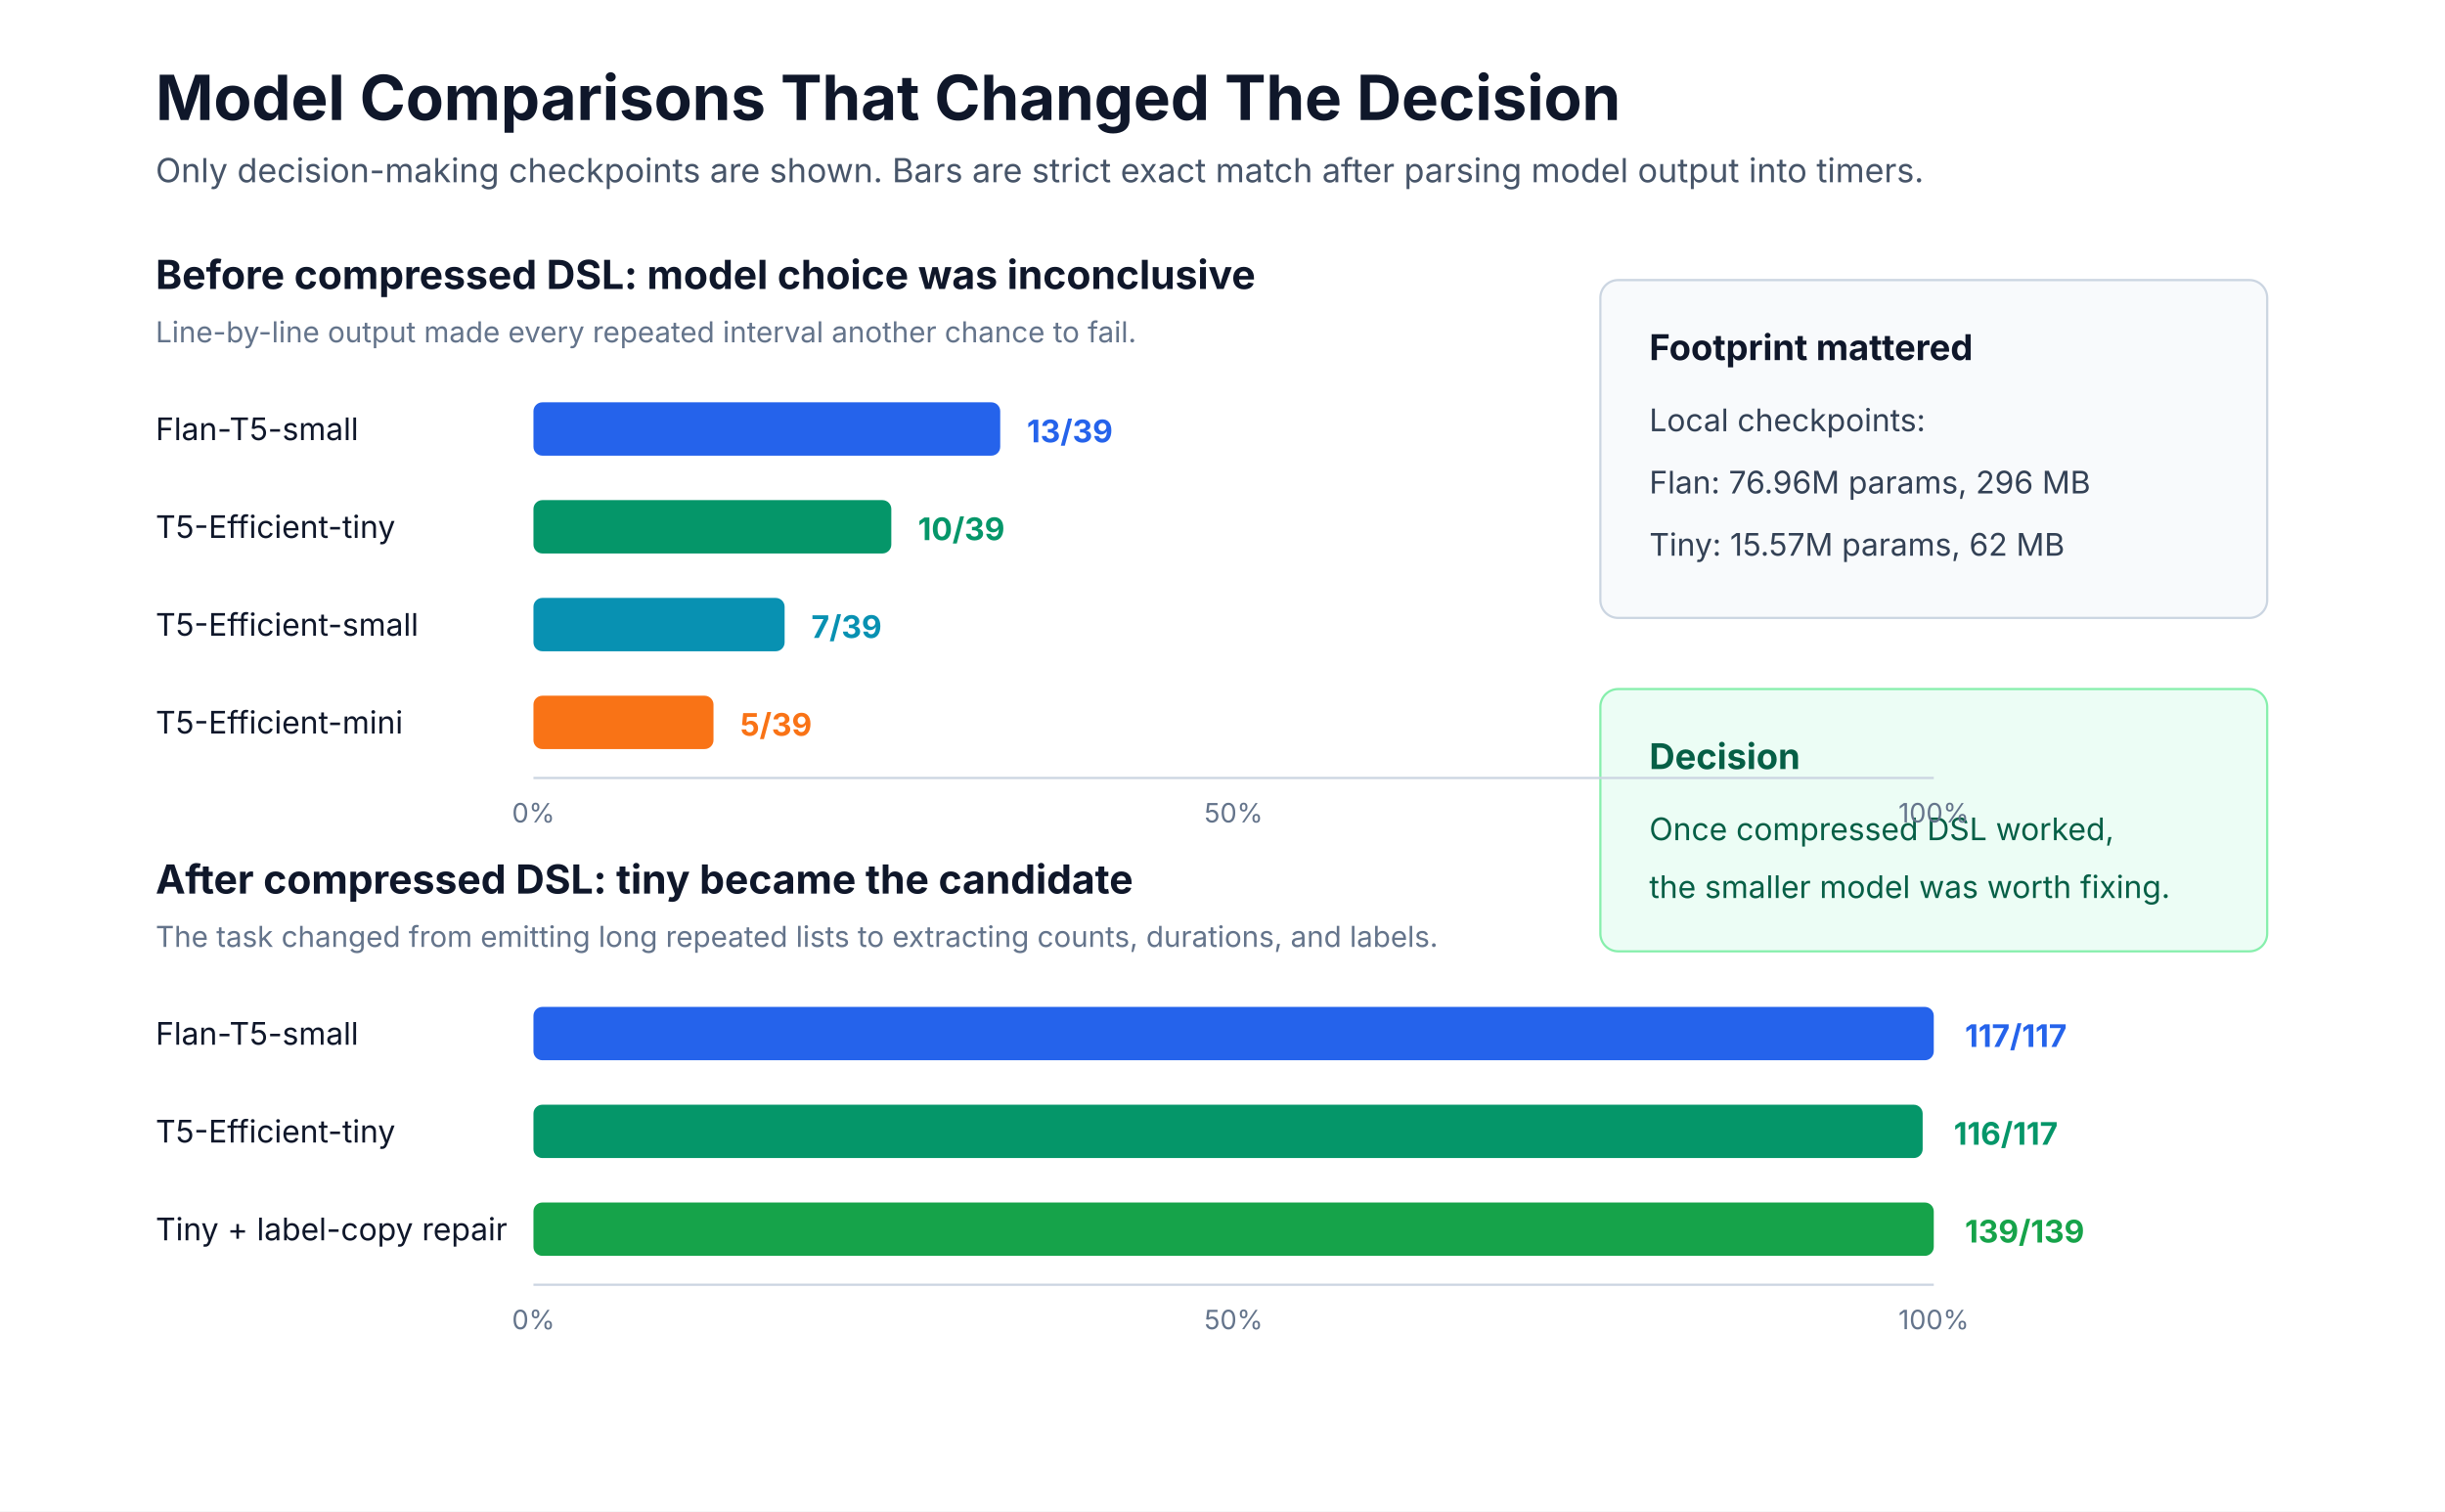
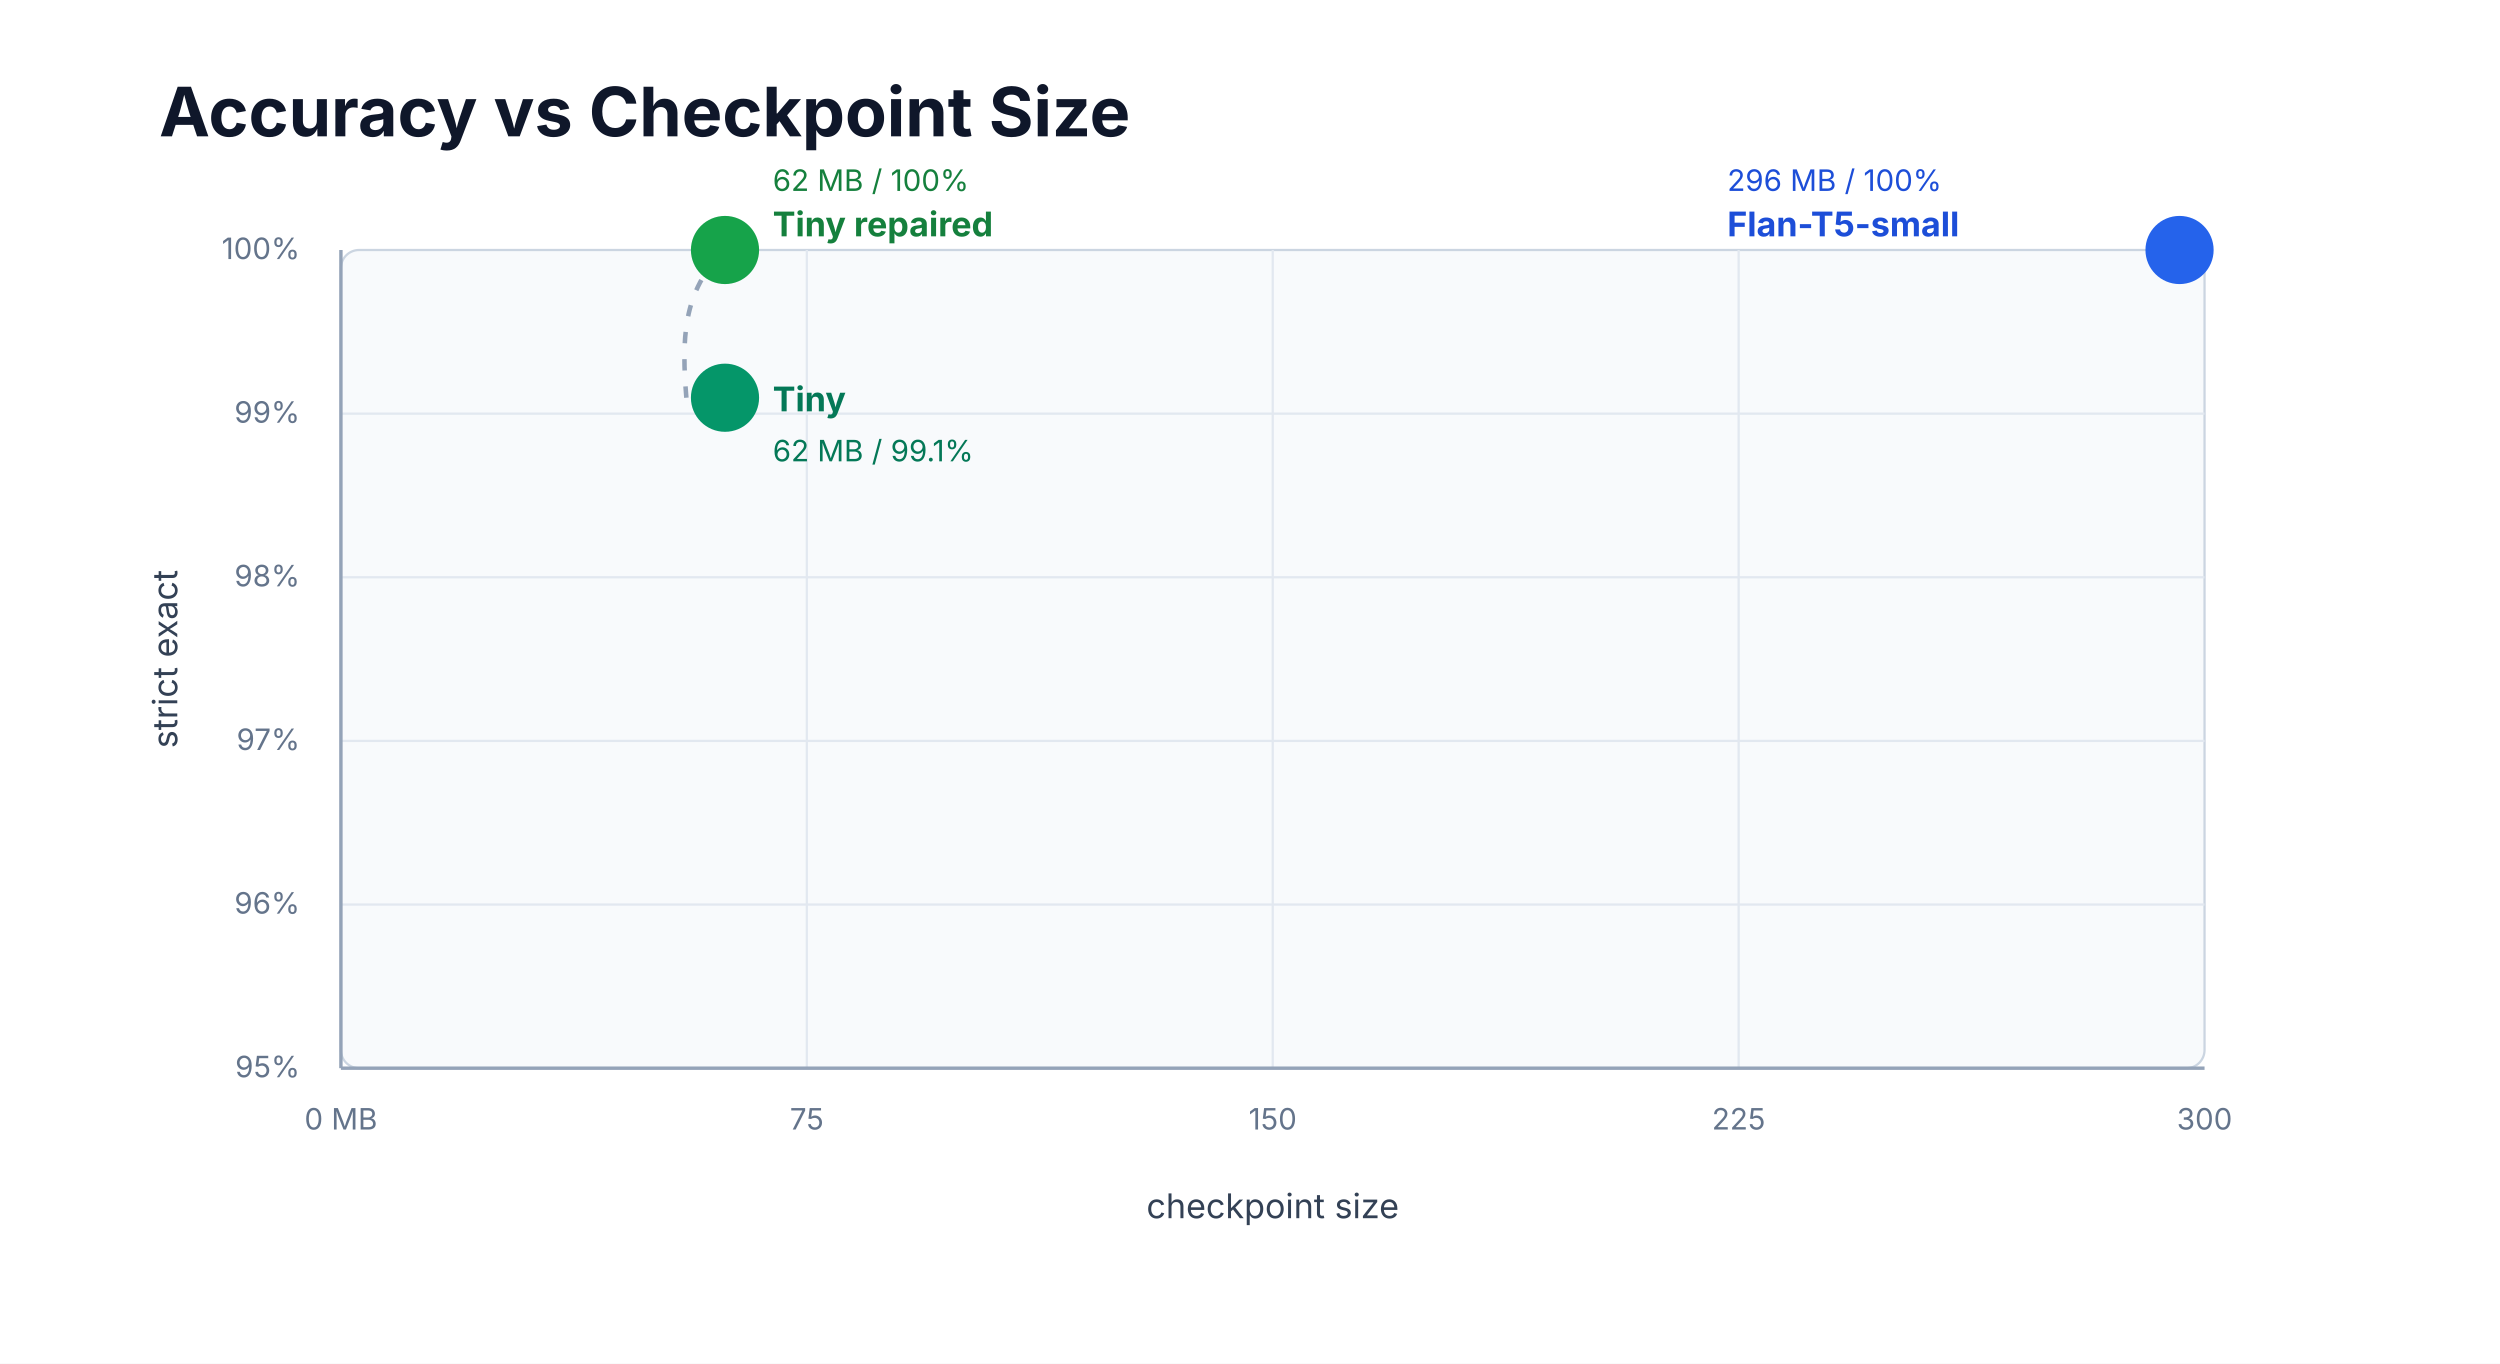
- <svg xmlns="http://www.w3.org/2000/svg" width="1100" height="680" viewBox="0 0 1100 680" role="img" aria-labelledby="title desc">
-   <rect width="1100" height="680" fill="#ffffff" />
-   <text x="70" y="54" font-family="Inter, Arial, sans-serif" font-size="28" font-weight="700" fill="#0f172a">Model Comparisons That Changed The Decision</text>
-   <text x="70" y="82" font-family="Inter, Arial, sans-serif" font-size="15" fill="#475569">Only decision-making checkpoints are shown. Bars are strict exact match after parsing model output into timers.</text>
-   <g font-family="Inter, Arial, sans-serif">
-     <text x="70" y="130" font-size="18" font-weight="700" fill="#0f172a">Before compressed DSL: model choice was inconclusive</text>
-     <text x="70" y="154" font-size="13" fill="#64748b">Line-by-line output made every repeated interval another chance to fail.</text>
-     <g font-size="14" fill="#0f172a">
-       <text x="70" y="198">Flan-T5-small</text>
-       <rect x="240" y="181" width="210" height="24" rx="4" fill="#2563eb" />
-       <text x="462" y="199" fill="#2563eb" font-weight="700">13/39</text>
-       <text x="70" y="242">T5-Efficient-tiny</text>
-       <rect x="240" y="225" width="161" height="24" rx="4" fill="#059669" />
-       <text x="413" y="243" fill="#059669" font-weight="700">10/39</text>
-       <text x="70" y="286">T5-Efficient-small</text>
-       <rect x="240" y="269" width="113" height="24" rx="4" fill="#0891b2" />
-       <text x="365" y="287" fill="#0891b2" font-weight="700">7/39</text>
-       <text x="70" y="330">T5-Efficient-mini</text>
-       <rect x="240" y="313" width="81" height="24" rx="4" fill="#f97316" />
-       <text x="333" y="331" fill="#f97316" font-weight="700">5/39</text>
-     </g>
+ <svg xmlns="http://www.w3.org/2000/svg" width="1100" height="600" viewBox="0 0 1100 600" role="img" aria-labelledby="title desc">
+   <rect width="1100" height="600" fill="#ffffff" />
+   <text x="70" y="60" font-family="Inter, Arial, sans-serif" font-size="30" font-weight="700" fill="#0f172a">Accuracy vs Checkpoint Size</text>
+   <rect x="150" y="110" width="820" height="360" rx="8" fill="#f8fafc" stroke="#cbd5e1" />
+   <g stroke-width="1">
+     <line x1="150" y1="398" x2="970" y2="398" stroke="#e2e8f0" />
+     <line x1="150" y1="326" x2="970" y2="326" stroke="#e2e8f0" />
+     <line x1="150" y1="254" x2="970" y2="254" stroke="#e2e8f0" />
+     <line x1="150" y1="182" x2="970" y2="182" stroke="#e2e8f0" />
+     <line x1="355" y1="110" x2="355" y2="470" stroke="#e2e8f0" />
+     <line x1="560" y1="110" x2="560" y2="470" stroke="#e2e8f0" />
+     <line x1="765" y1="110" x2="765" y2="470" stroke="#e2e8f0" />
+   </g>
+   <g font-family="Inter, Arial, sans-serif" font-size="13" fill="#64748b">
+     <line x1="150" y1="470" x2="970" y2="470" stroke="#94a3b8" stroke-width="1.5" />
+     <line x1="150" y1="110" x2="150" y2="470" stroke="#94a3b8" stroke-width="1.5" />
+     <text x="150" y="497" text-anchor="middle">0 MB</text>
+     <text x="355" y="497" text-anchor="middle">75</text>
+     <text x="560" y="497" text-anchor="middle">150</text>
+     <text x="765" y="497" text-anchor="middle">225</text>
+     <text x="970" y="497" text-anchor="middle">300</text>
+     <text x="560" y="536" text-anchor="middle" font-size="15" fill="#334155">checkpoint size</text>
+     <text x="132" y="474" text-anchor="end">95%</text>
+     <text x="132" y="402" text-anchor="end">96%</text>
+     <text x="132" y="330" text-anchor="end">97%</text>
+     <text x="132" y="258" text-anchor="end">98%</text>
+     <text x="132" y="186" text-anchor="end">99%</text>
+     <text x="132" y="114" text-anchor="end">100%</text>
+     <text x="78" y="290" text-anchor="middle" font-size="15" fill="#334155" transform="rotate(-90 78 290)">strict exact</text>
  </g>
  <g font-family="Inter, Arial, sans-serif">
-     <text x="70" y="402" font-size="18" font-weight="700" fill="#0f172a">After compressed DSL: tiny became the candidate</text>
-     <text x="70" y="426" font-size="13" fill="#64748b">The task changed from emitting long repeated lists to extracting counts, durations, and labels.</text>
-     <g font-size="14" fill="#0f172a">
-       <text x="70" y="470">Flan-T5-small</text>
-       <rect x="240" y="453" width="630" height="24" rx="4" fill="#2563eb" />
-       <text x="884" y="471" fill="#2563eb" font-weight="700">117/117</text>
-       <text x="70" y="514">T5-Efficient-tiny</text>
-       <rect x="240" y="497" width="625" height="24" rx="4" fill="#059669" />
-       <text x="879" y="515" fill="#059669" font-weight="700">116/117</text>
-       <text x="70" y="558">Tiny + label-copy repair</text>
-       <rect x="240" y="541" width="630" height="24" rx="4" fill="#16a34a" />
-       <text x="884" y="559" fill="#16a34a" font-weight="700">139/139</text>
-     </g>
-   </g>
-   <g font-family="Inter, Arial, sans-serif">
-     <rect x="720" y="126" width="300" height="152" rx="8" fill="#f8fafc" stroke="#cbd5e1" />
-     <text x="742" y="162" font-size="16" font-weight="700" fill="#0f172a">Footprint mattered</text>
-     <text x="742" y="194" font-size="14" fill="#334155">Local checkpoints:</text>
-     <text x="742" y="222" font-size="14" fill="#334155">Flan: 76.96M params, 296 MB</text>
-     <text x="742" y="250" font-size="14" fill="#334155">Tiny: 15.57M params, 62 MB</text>
-     <rect x="720" y="310" width="300" height="118" rx="8" fill="#ecfdf5" stroke="#86efac" />
-     <text x="742" y="346" font-size="16" font-weight="700" fill="#065f46">Decision</text>
-     <text x="742" y="378" font-size="14" fill="#065f46">Once compressed DSL worked,</text>
-     <text x="742" y="404" font-size="14" fill="#065f46">the smaller model was worth fixing.</text>
-   </g>
-   <g font-family="Inter, Arial, sans-serif" font-size="12" fill="#64748b">
-     <line x1="240" y1="350" x2="870" y2="350" stroke="#cbd5e1" />
-     <text x="240" y="370" text-anchor="middle">0%</text>
-     <text x="555" y="370" text-anchor="middle">50%</text>
-     <text x="870" y="370" text-anchor="middle">100%</text>
-     <line x1="240" y1="578" x2="870" y2="578" stroke="#cbd5e1" />
-     <text x="240" y="598" text-anchor="middle">0%</text>
-     <text x="555" y="598" text-anchor="middle">50%</text>
-     <text x="870" y="598" text-anchor="middle">100%</text>
+     <path d="M302 175 C300 150 300 128 319 110" fill="none" stroke="#94a3b8" stroke-width="2" stroke-dasharray="5 7" />
+     <circle cx="319" cy="175" r="15" fill="#059669" />
+     <circle cx="319" cy="110" r="15" fill="#16a34a" />
+     <circle cx="959" cy="110" r="15" fill="#2563eb" />
+     <text x="340" y="181" font-size="15" font-weight="700" fill="#047857">Tiny</text>
+     <text x="340" y="203" font-size="13" fill="#047857">62 MB / 99.1%</text>
+     <text x="340" y="104" font-size="15" font-weight="700" fill="#15803d">Tiny repaired</text>
+     <text x="340" y="84" font-size="13" fill="#15803d">62 MB / 100%</text>
+     <text x="760" y="104" font-size="15" font-weight="700" fill="#1d4ed8">Flan-T5-small</text>
+     <text x="760" y="84" font-size="13" fill="#1d4ed8">296 MB / 100%</text>
  </g>
</svg>
